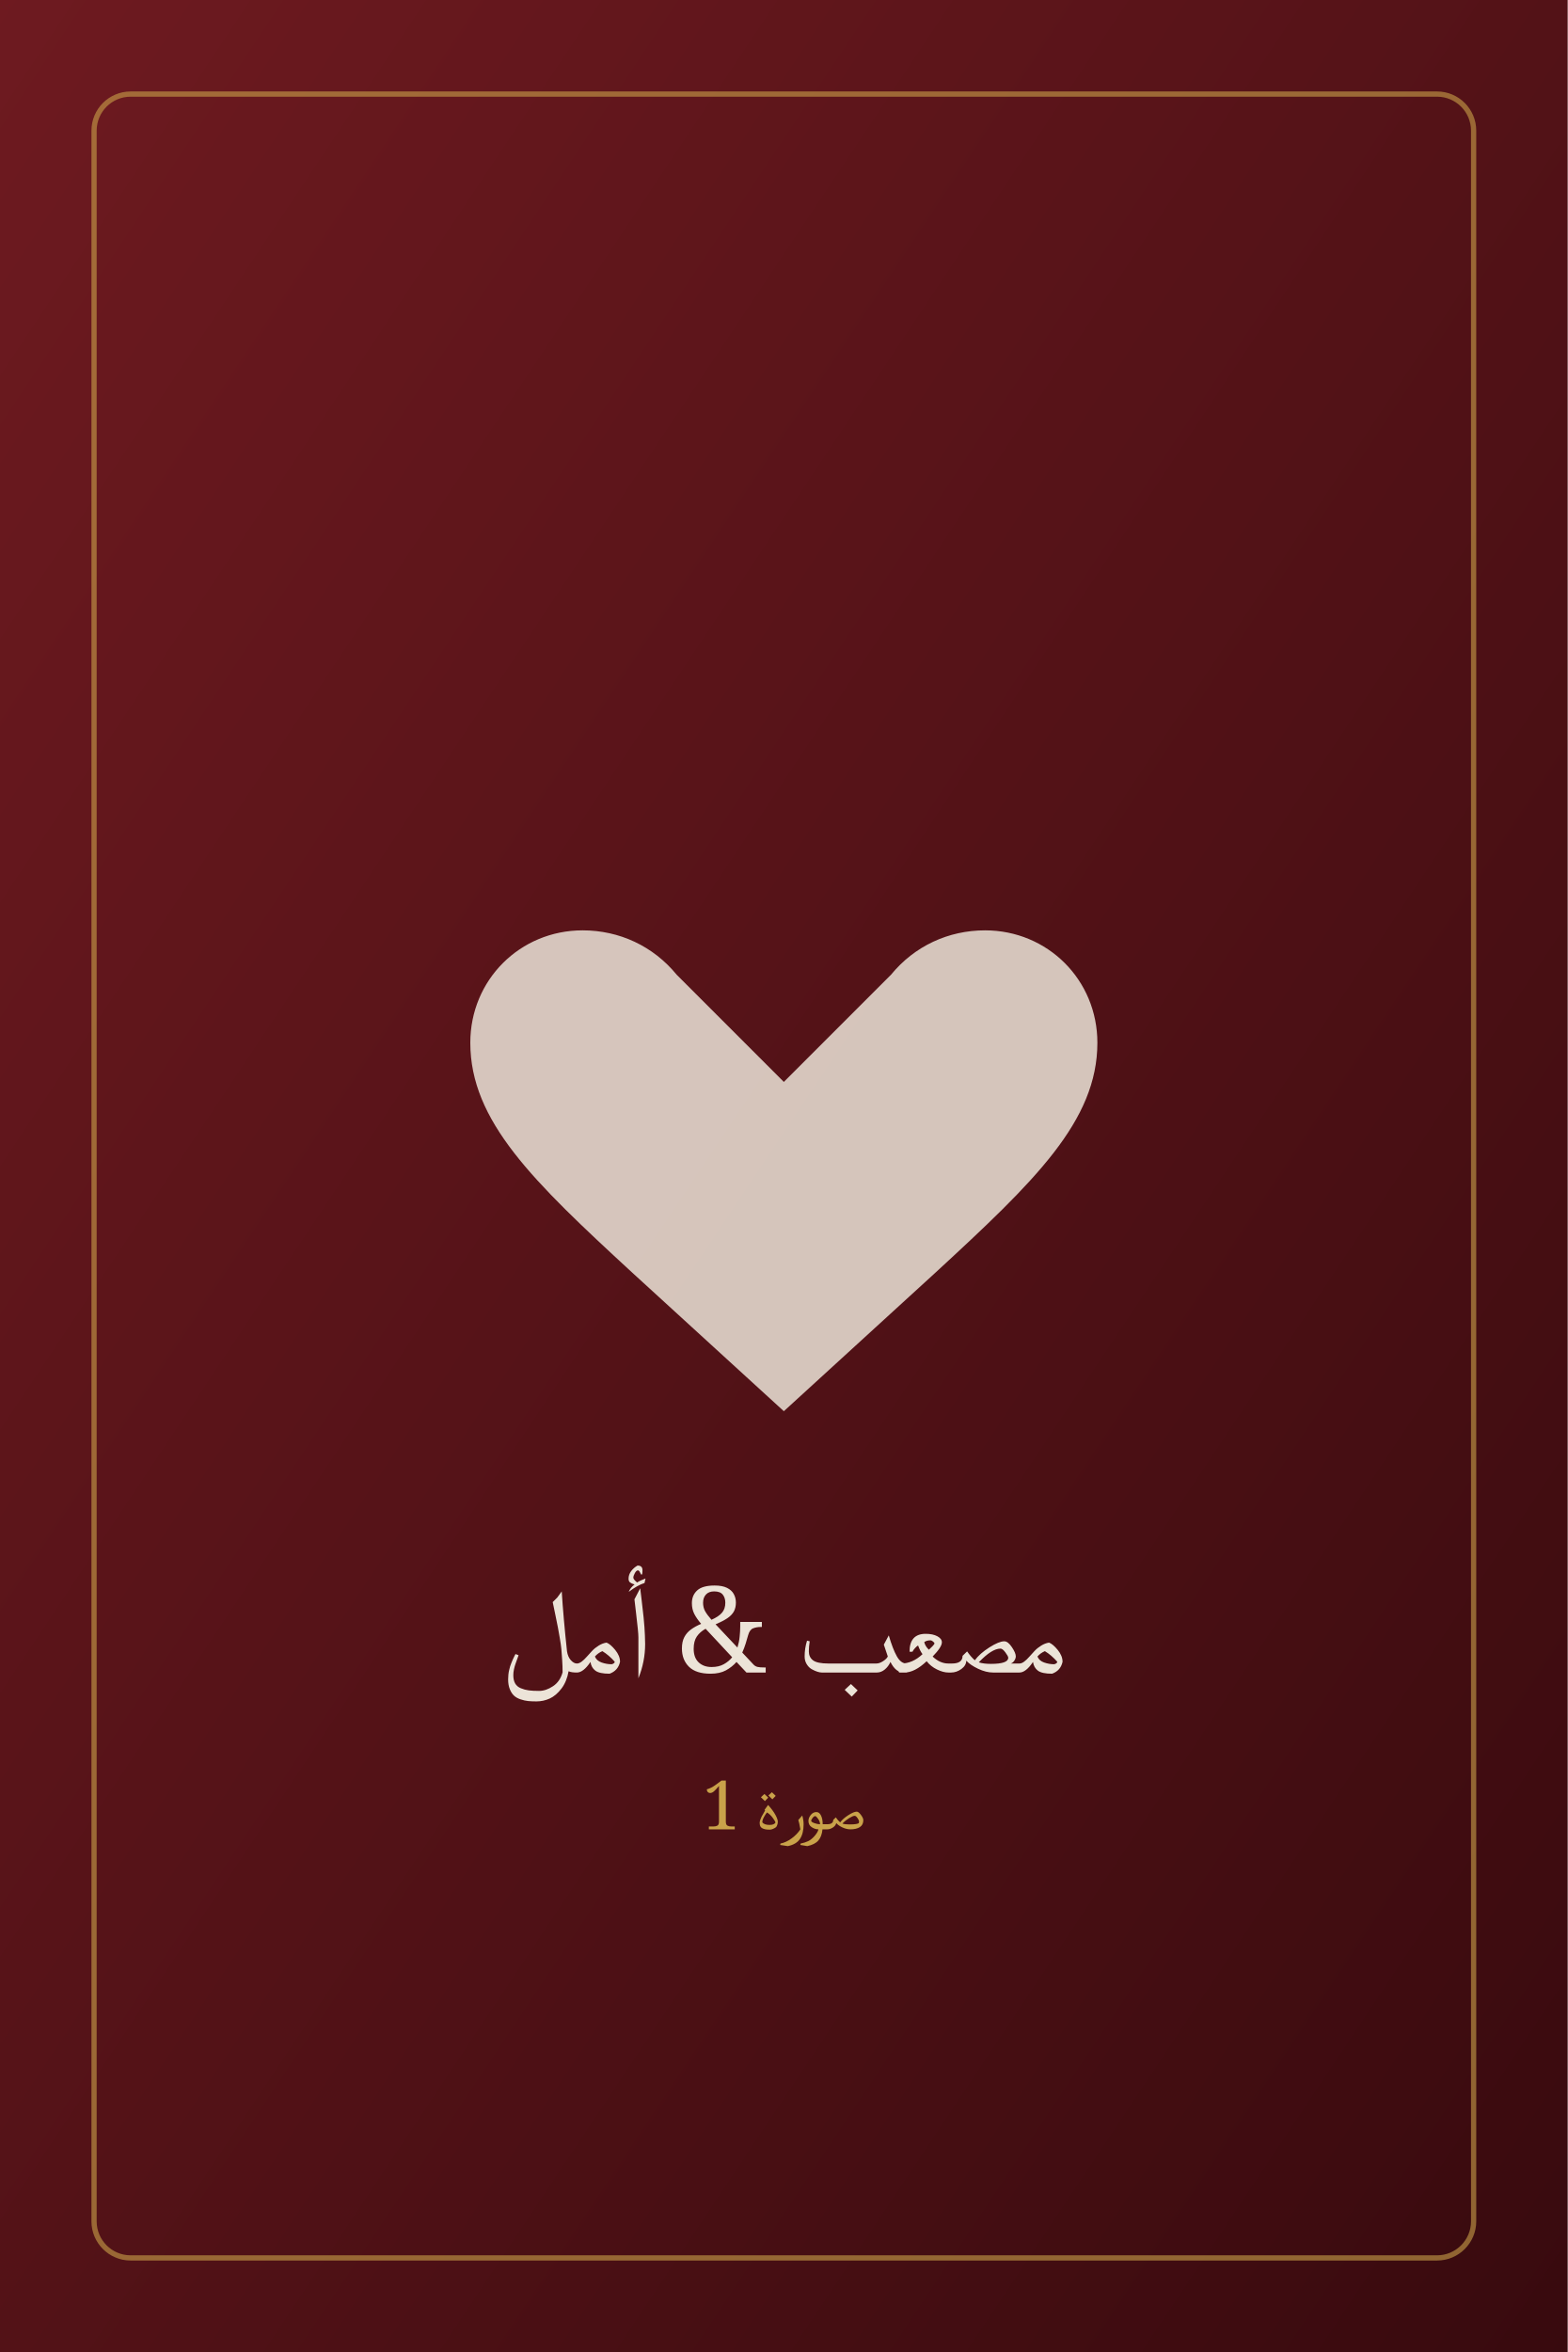
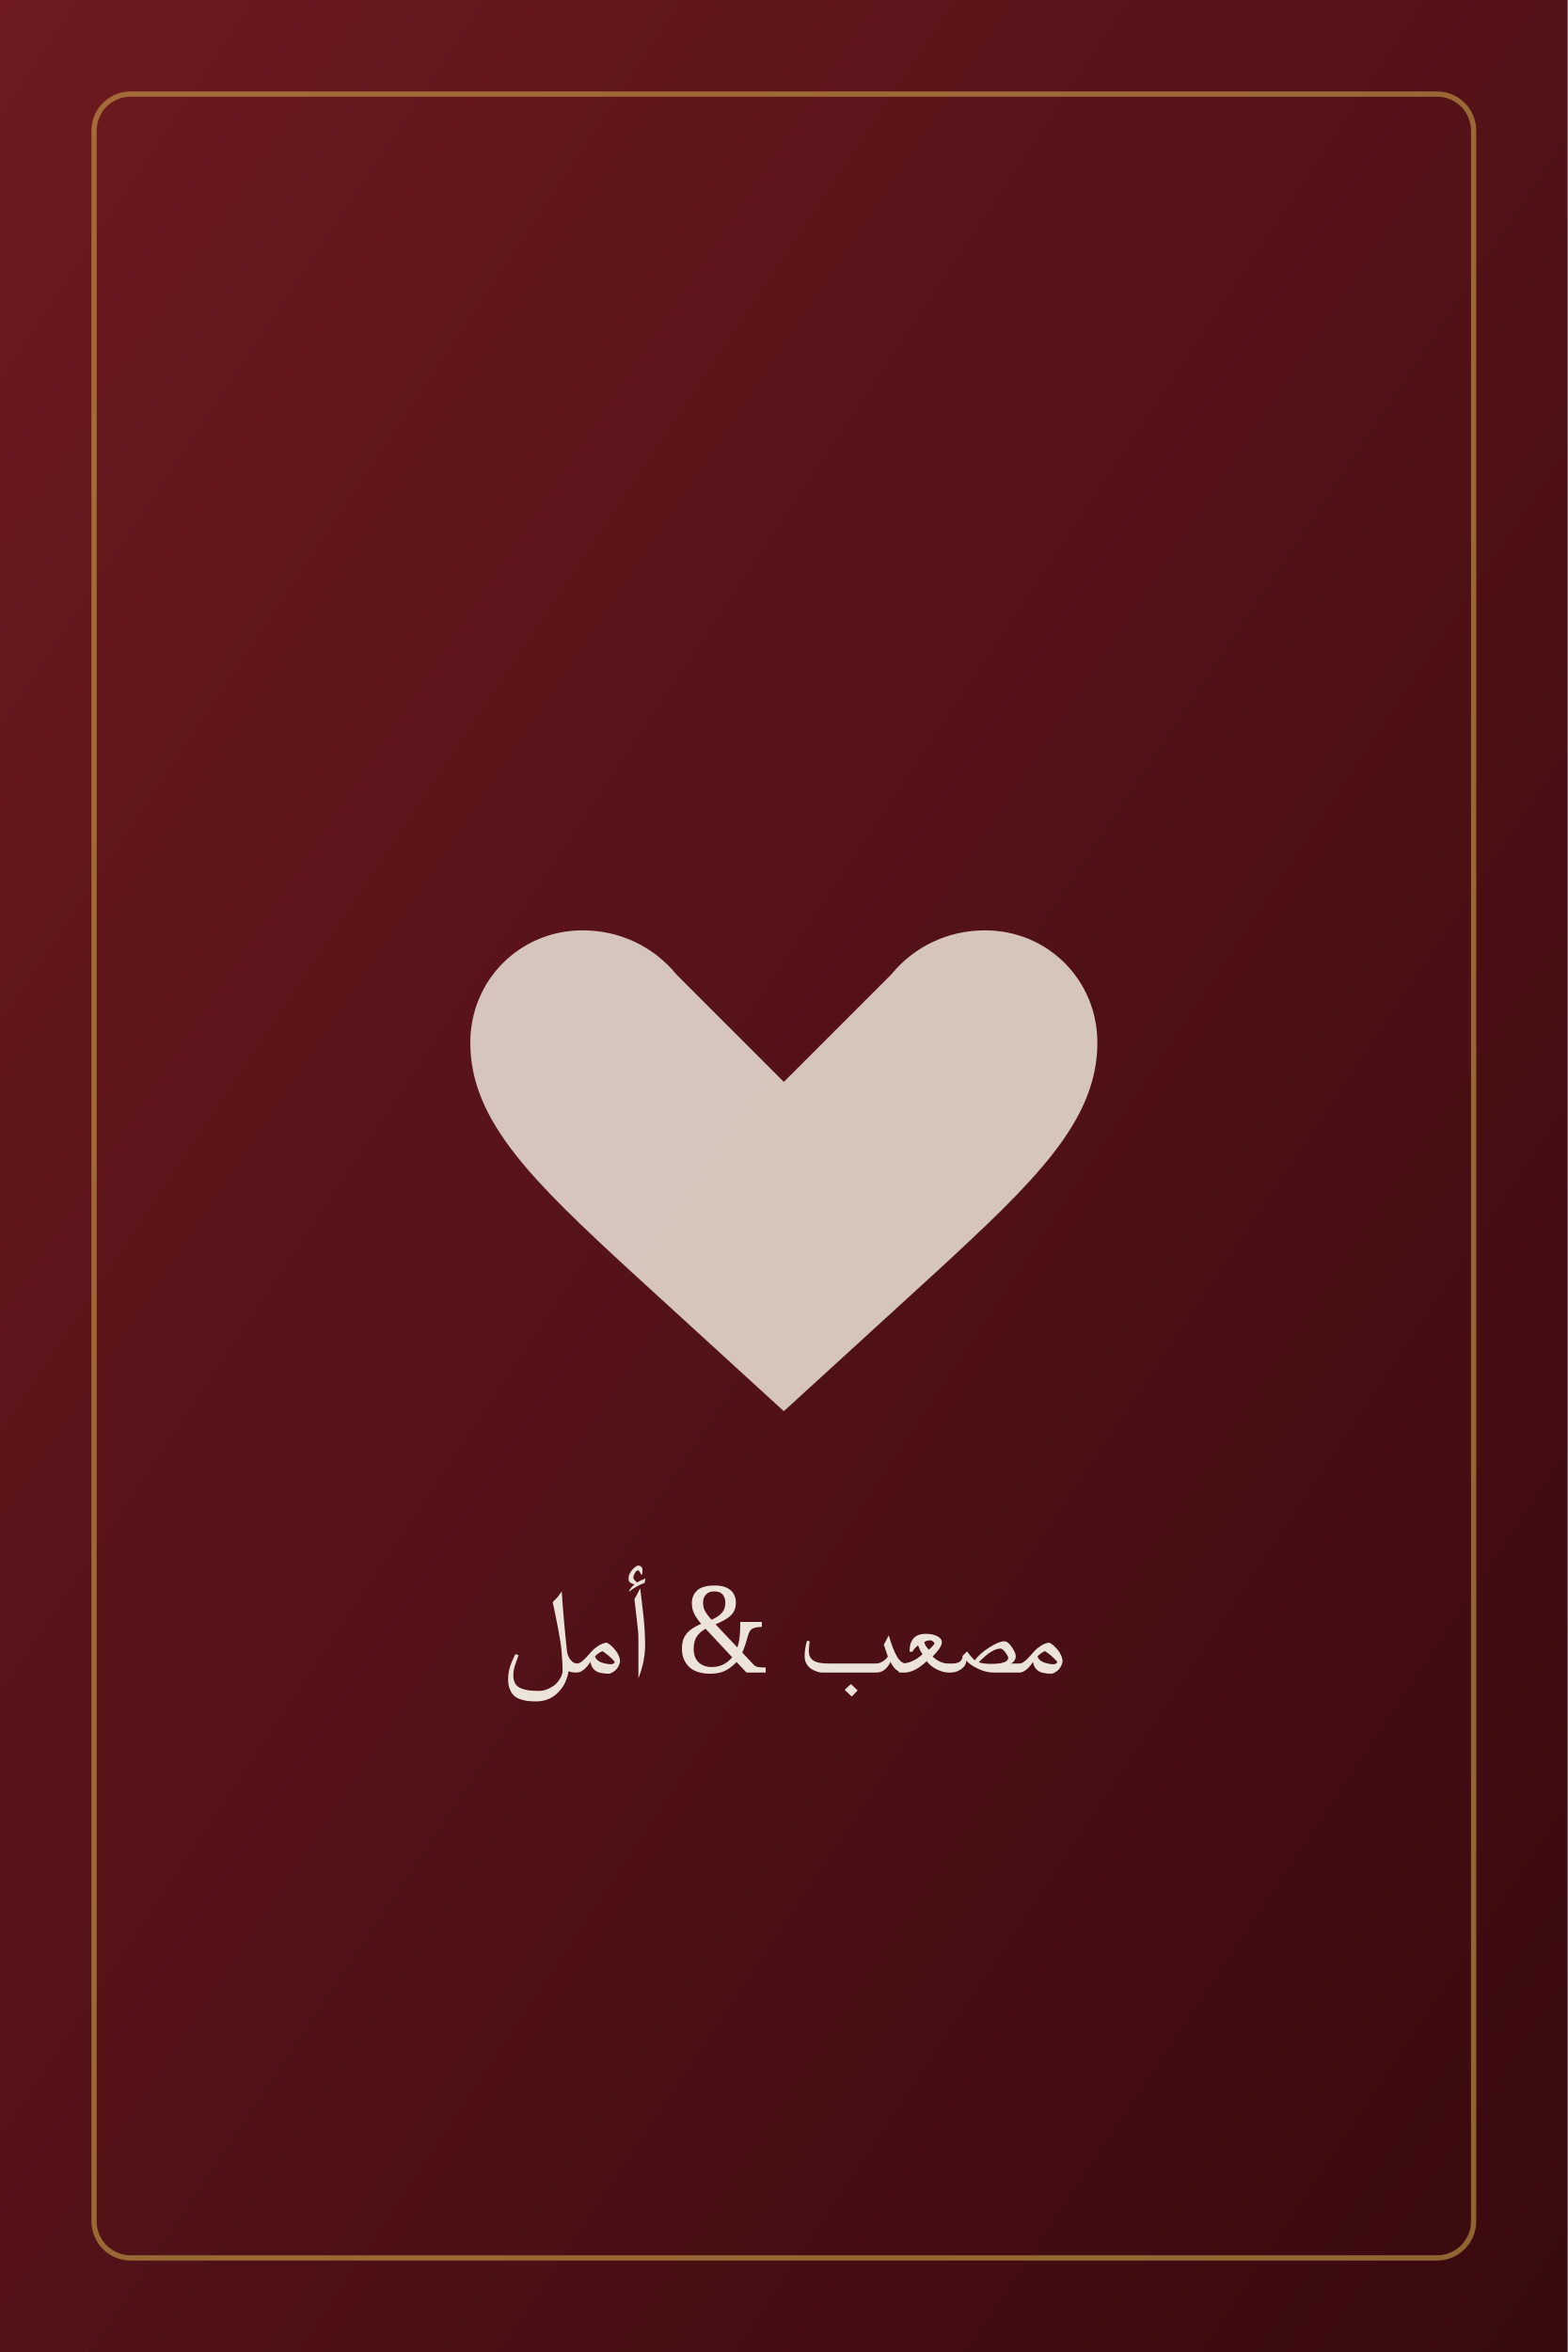
<svg xmlns="http://www.w3.org/2000/svg" viewBox="0 0 600 900" width="600" height="900">
  <defs>
    <linearGradient id="g" x1="0" y1="0" x2="1" y2="1">
      <stop offset="0" stop-color="#6e1a20" />
      <stop offset="1" stop-color="#380a0e" />
    </linearGradient>
  </defs>
  <rect width="600" height="900" fill="url(#g)" />
  <rect x="36" y="36" width="528" height="828" fill="none" stroke="#c9a24a" stroke-opacity=".6" stroke-width="2" rx="14" />
  <path d="M300 540l-58-53c-38-35-62-58-62-88 0-24 19-43 43-43 14 0 27 6 36 17l41 41 41-41c9-11 22-17 36-17 24 0 43 19 43 43 0 30-24 53-62 88z" fill="#ece4d8" fill-opacity=".85" />
  <text x="300" y="640" text-anchor="middle" font-family="serif" font-size="46" fill="#ece4d8">مصعب &amp; أمل</text>
-   <text x="300" y="700" text-anchor="middle" font-family="serif" font-size="26" fill="#c9a24a">صورة 1</text>
</svg>
